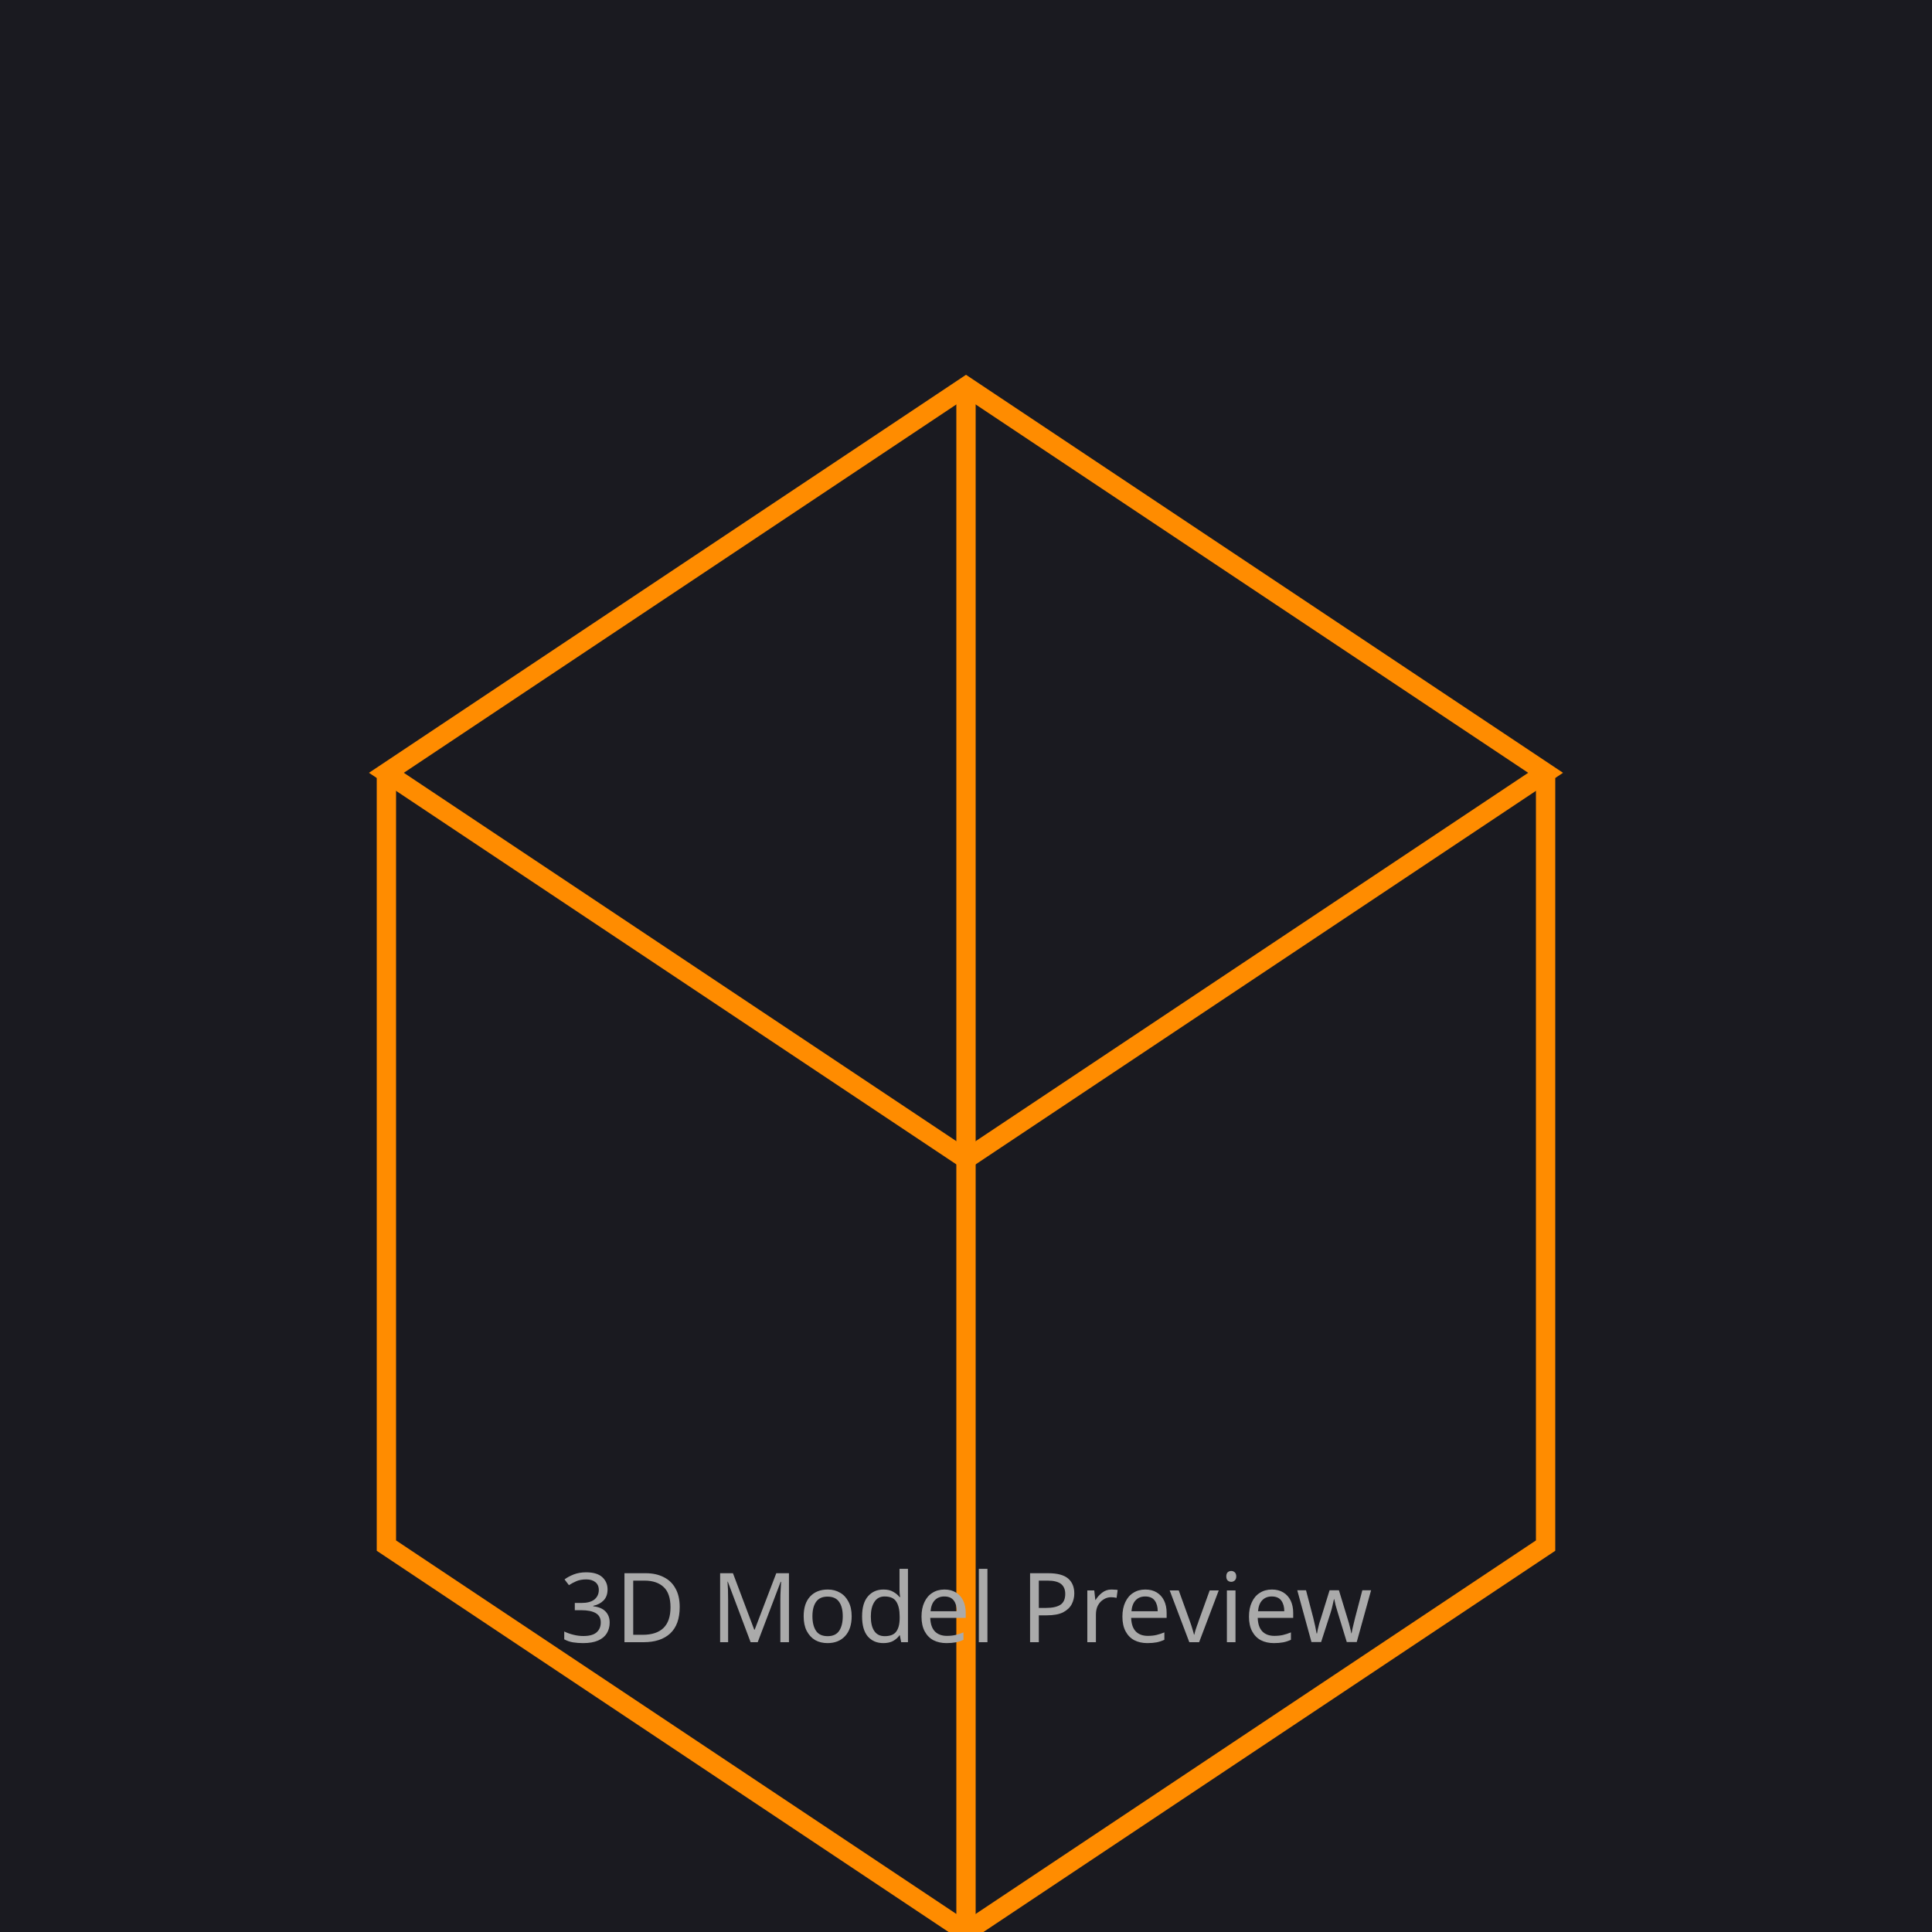
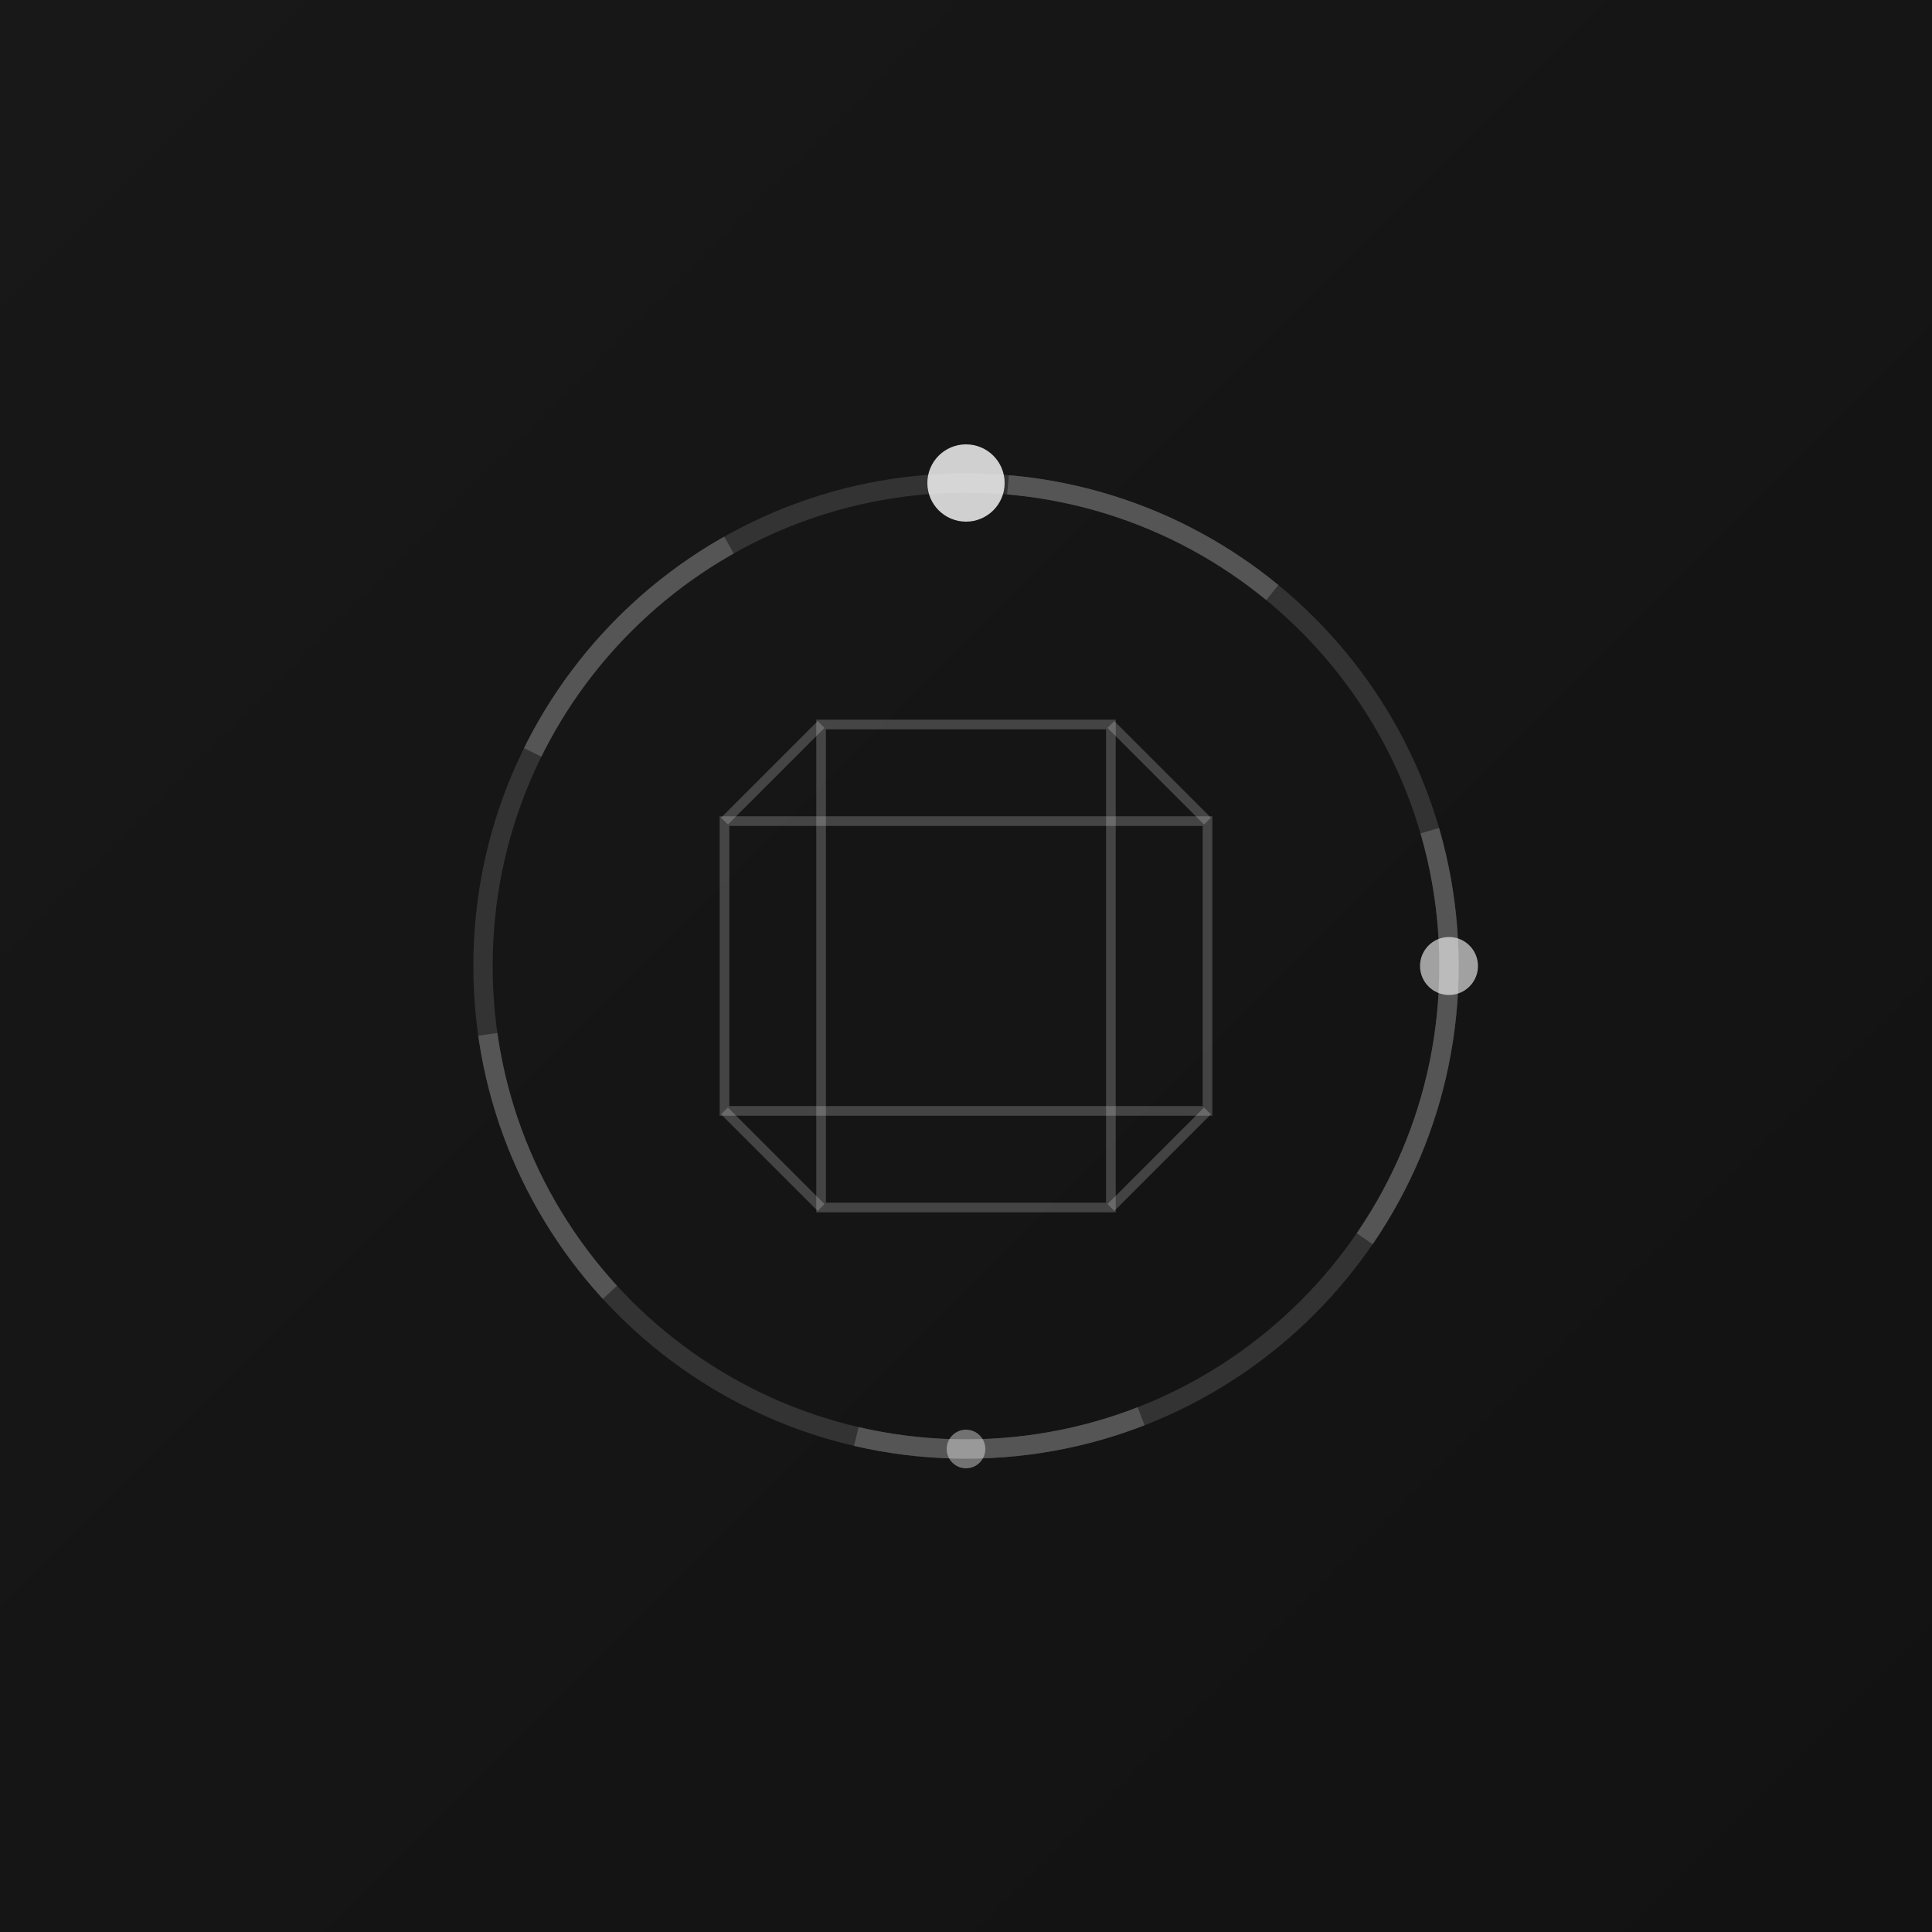
<svg xmlns="http://www.w3.org/2000/svg" width="200" height="200" viewBox="0 0 200 200">
-   <rect width="200" height="200" fill="#1a1a20" />
-   <path d="M100 40L160 80L100 120L40 80L100 40Z" stroke="#ff8c00" fill="none" stroke-width="2" />
-   <path d="M40 80V160L100 200V120" stroke="#ff8c00" fill="none" stroke-width="2" />
-   <path d="M160 80V160L100 200" stroke="#ff8c00" fill="none" stroke-width="2" />
-   <path d="M100 40V120" stroke="#ff8c00" fill="none" stroke-width="2" />
-   <text x="100" y="170" fill="#aaa" font-family="sans-serif" font-size="10" text-anchor="middle">3D Model Preview</text>
+   <style>
+     @keyframes pulse {
+       0% { opacity: 0.2; }
+       50% { opacity: 0.8; }
+       100% { opacity: 0.2; }
+     }
+     @keyframes rotate {
+       0% { transform: rotate(0deg); }
+       100% { transform: rotate(360deg); }
+     }
+     .loader-circle {
+       transform-origin: center;
+       animation: rotate 3s linear infinite;
+     }
+     .pulse-element {
+       animation: pulse 2s ease-in-out infinite;
+     }
+   </style>
+   <defs>
+     <linearGradient id="bg-gradient" x1="0%" y1="0%" x2="100%" y2="100%">
+       <stop offset="0%" stop-color="#181818" />
+       <stop offset="100%" stop-color="#121212" />
+     </linearGradient>
+   </defs>
+   <rect width="200" height="200" fill="url(#bg-gradient)" />
+   <g class="loader-circle">
+     <circle cx="100" cy="100" r="50" stroke="#333333" stroke-width="2" fill="none" />
+     <circle cx="100" cy="100" r="50" stroke="#555555" stroke-width="2" fill="none" stroke-dasharray="30 30" />
+     <circle cx="100" cy="50" r="4" fill="#ffffff" opacity="0.8" />
+     <circle cx="150" cy="100" r="3" fill="#ffffff" opacity="0.6" />
+     <circle cx="100" cy="150" r="2" fill="#ffffff" opacity="0.4" />
+   </g>
+   <g class="pulse-element">
+     <path d="M85 75L115 75L115 125L85 125Z" stroke="#ffffff" fill="none" stroke-width="1" opacity="0.2" />
+     <path d="M75 85L125 85L125 115L75 115Z" stroke="#ffffff" fill="none" stroke-width="1" opacity="0.2" />
+     <line x1="85" y1="75" x2="75" y2="85" stroke="#ffffff" stroke-width="1" opacity="0.2" />
+     <line x1="115" y1="75" x2="125" y2="85" stroke="#ffffff" stroke-width="1" opacity="0.2" />
+     <line x1="85" y1="125" x2="75" y2="115" stroke="#ffffff" stroke-width="1" opacity="0.2" />
+     <line x1="115" y1="125" x2="125" y2="115" stroke="#ffffff" stroke-width="1" opacity="0.2" />
+   </g>
</svg>
